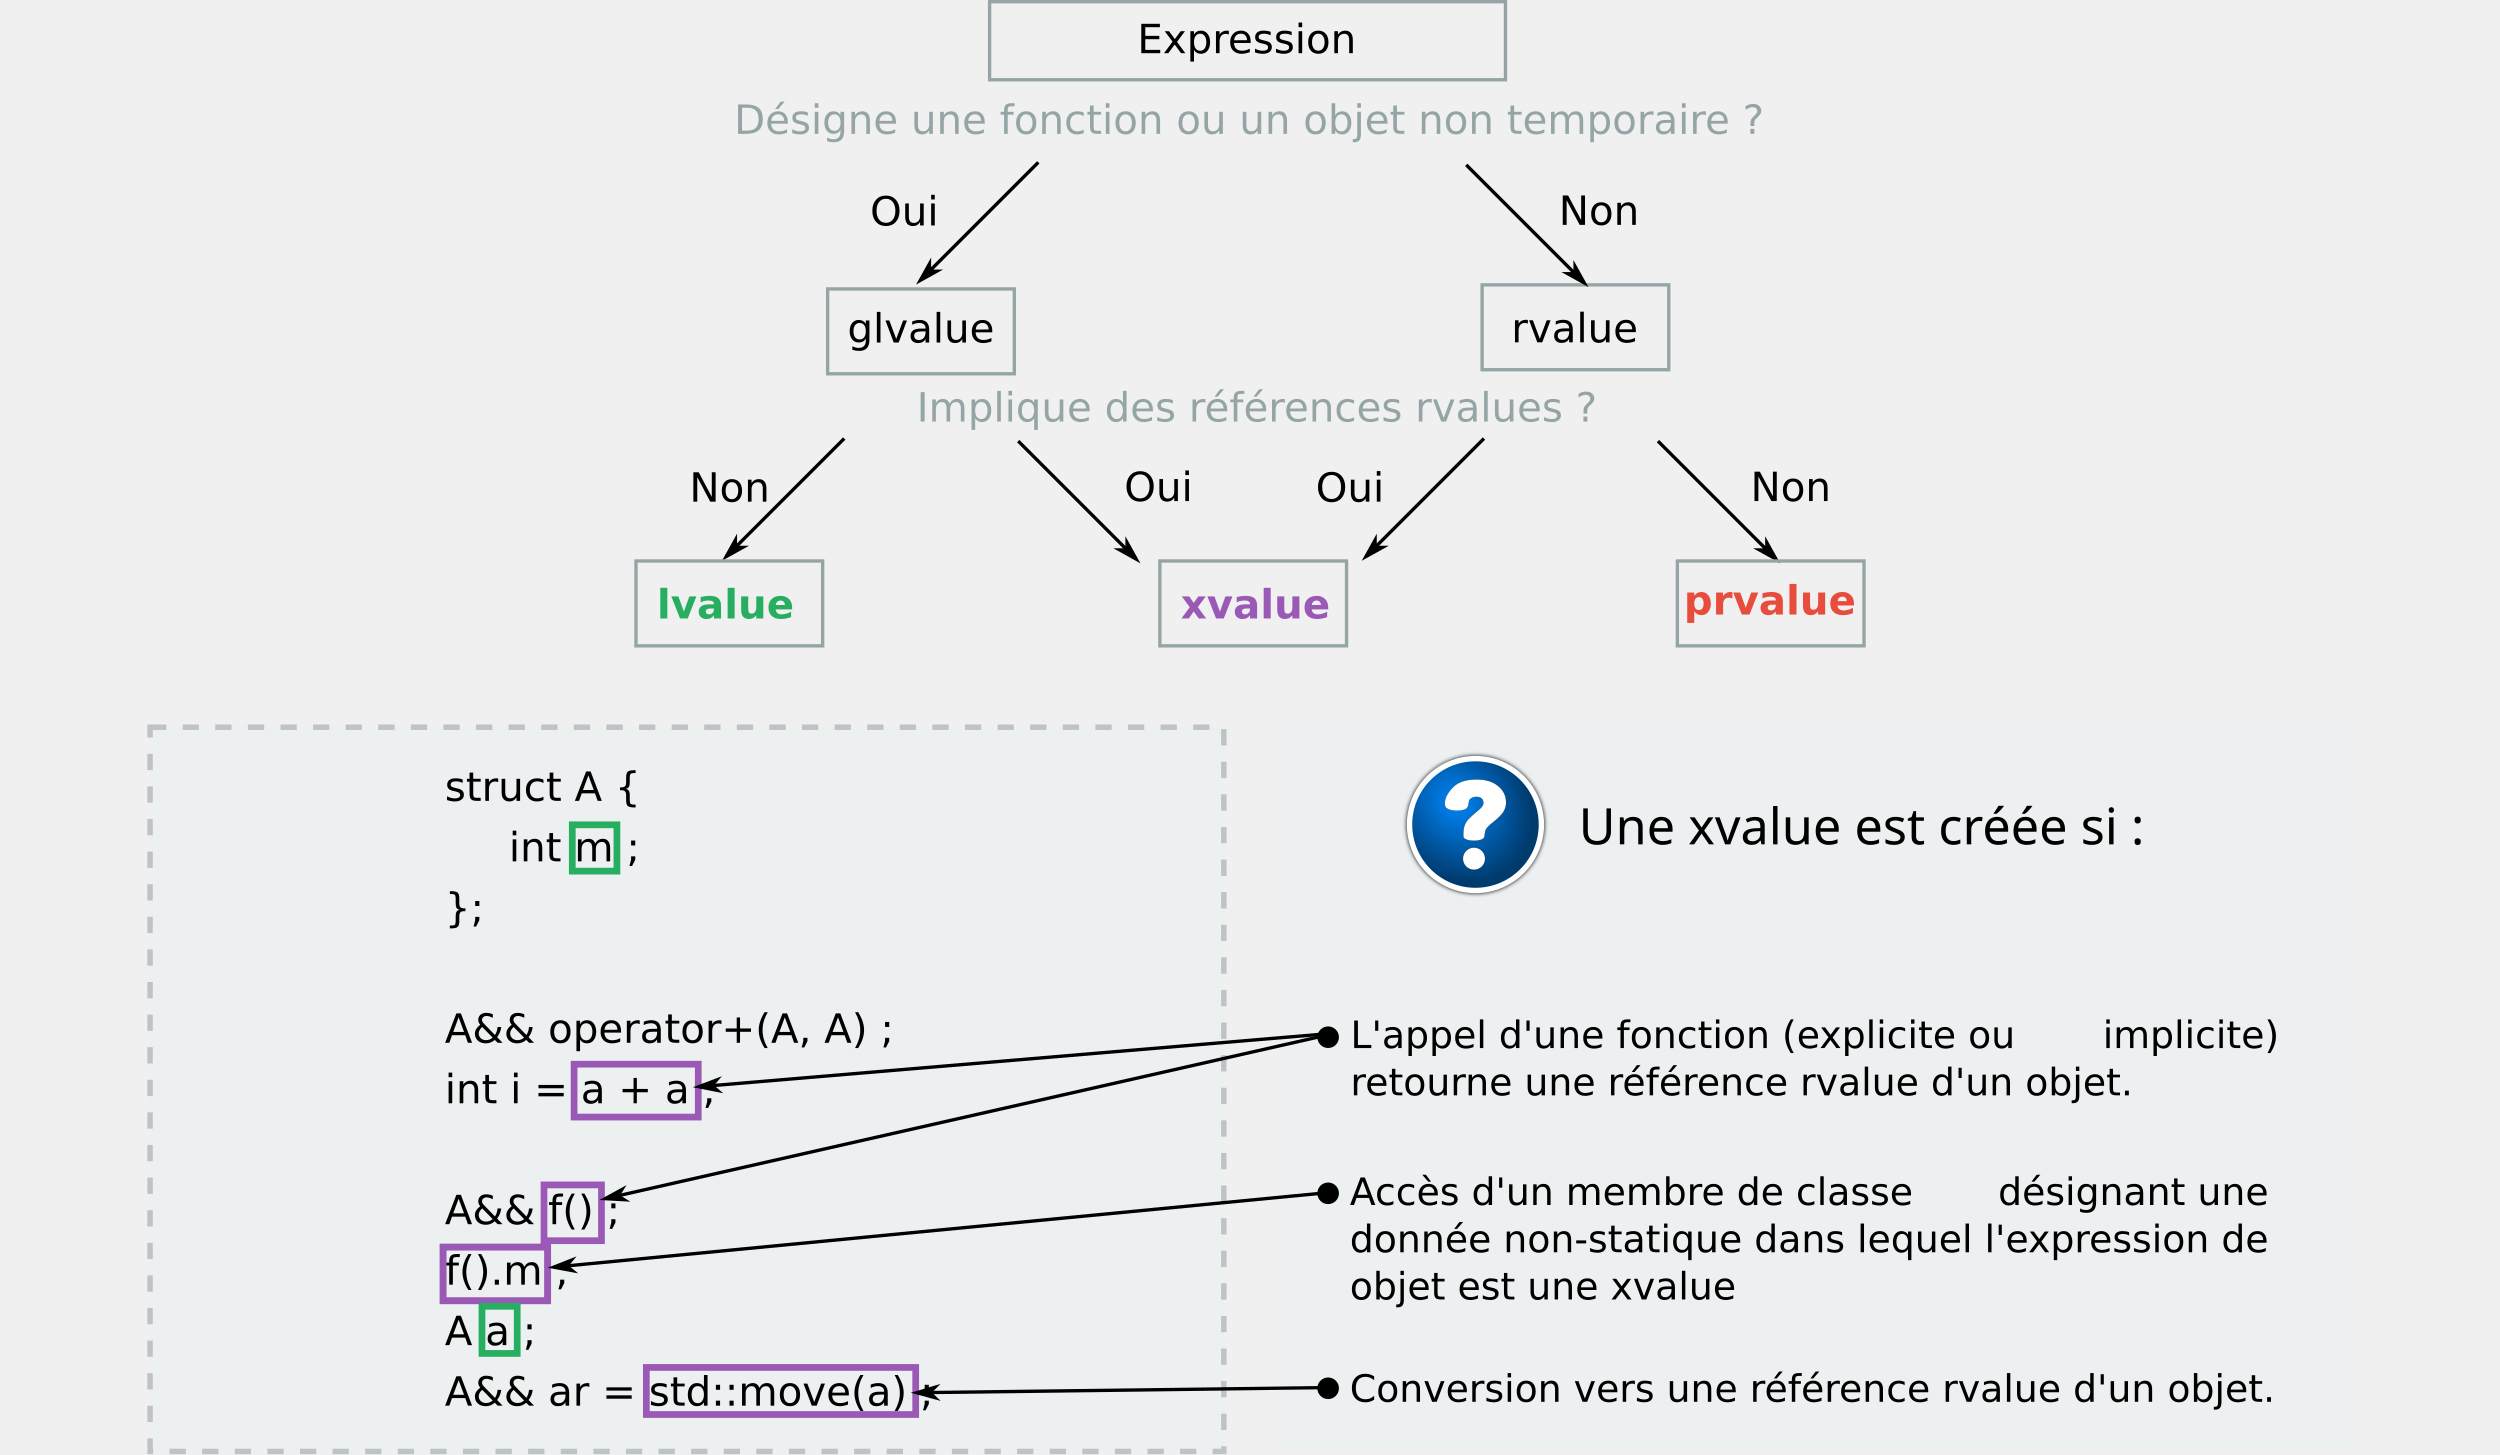
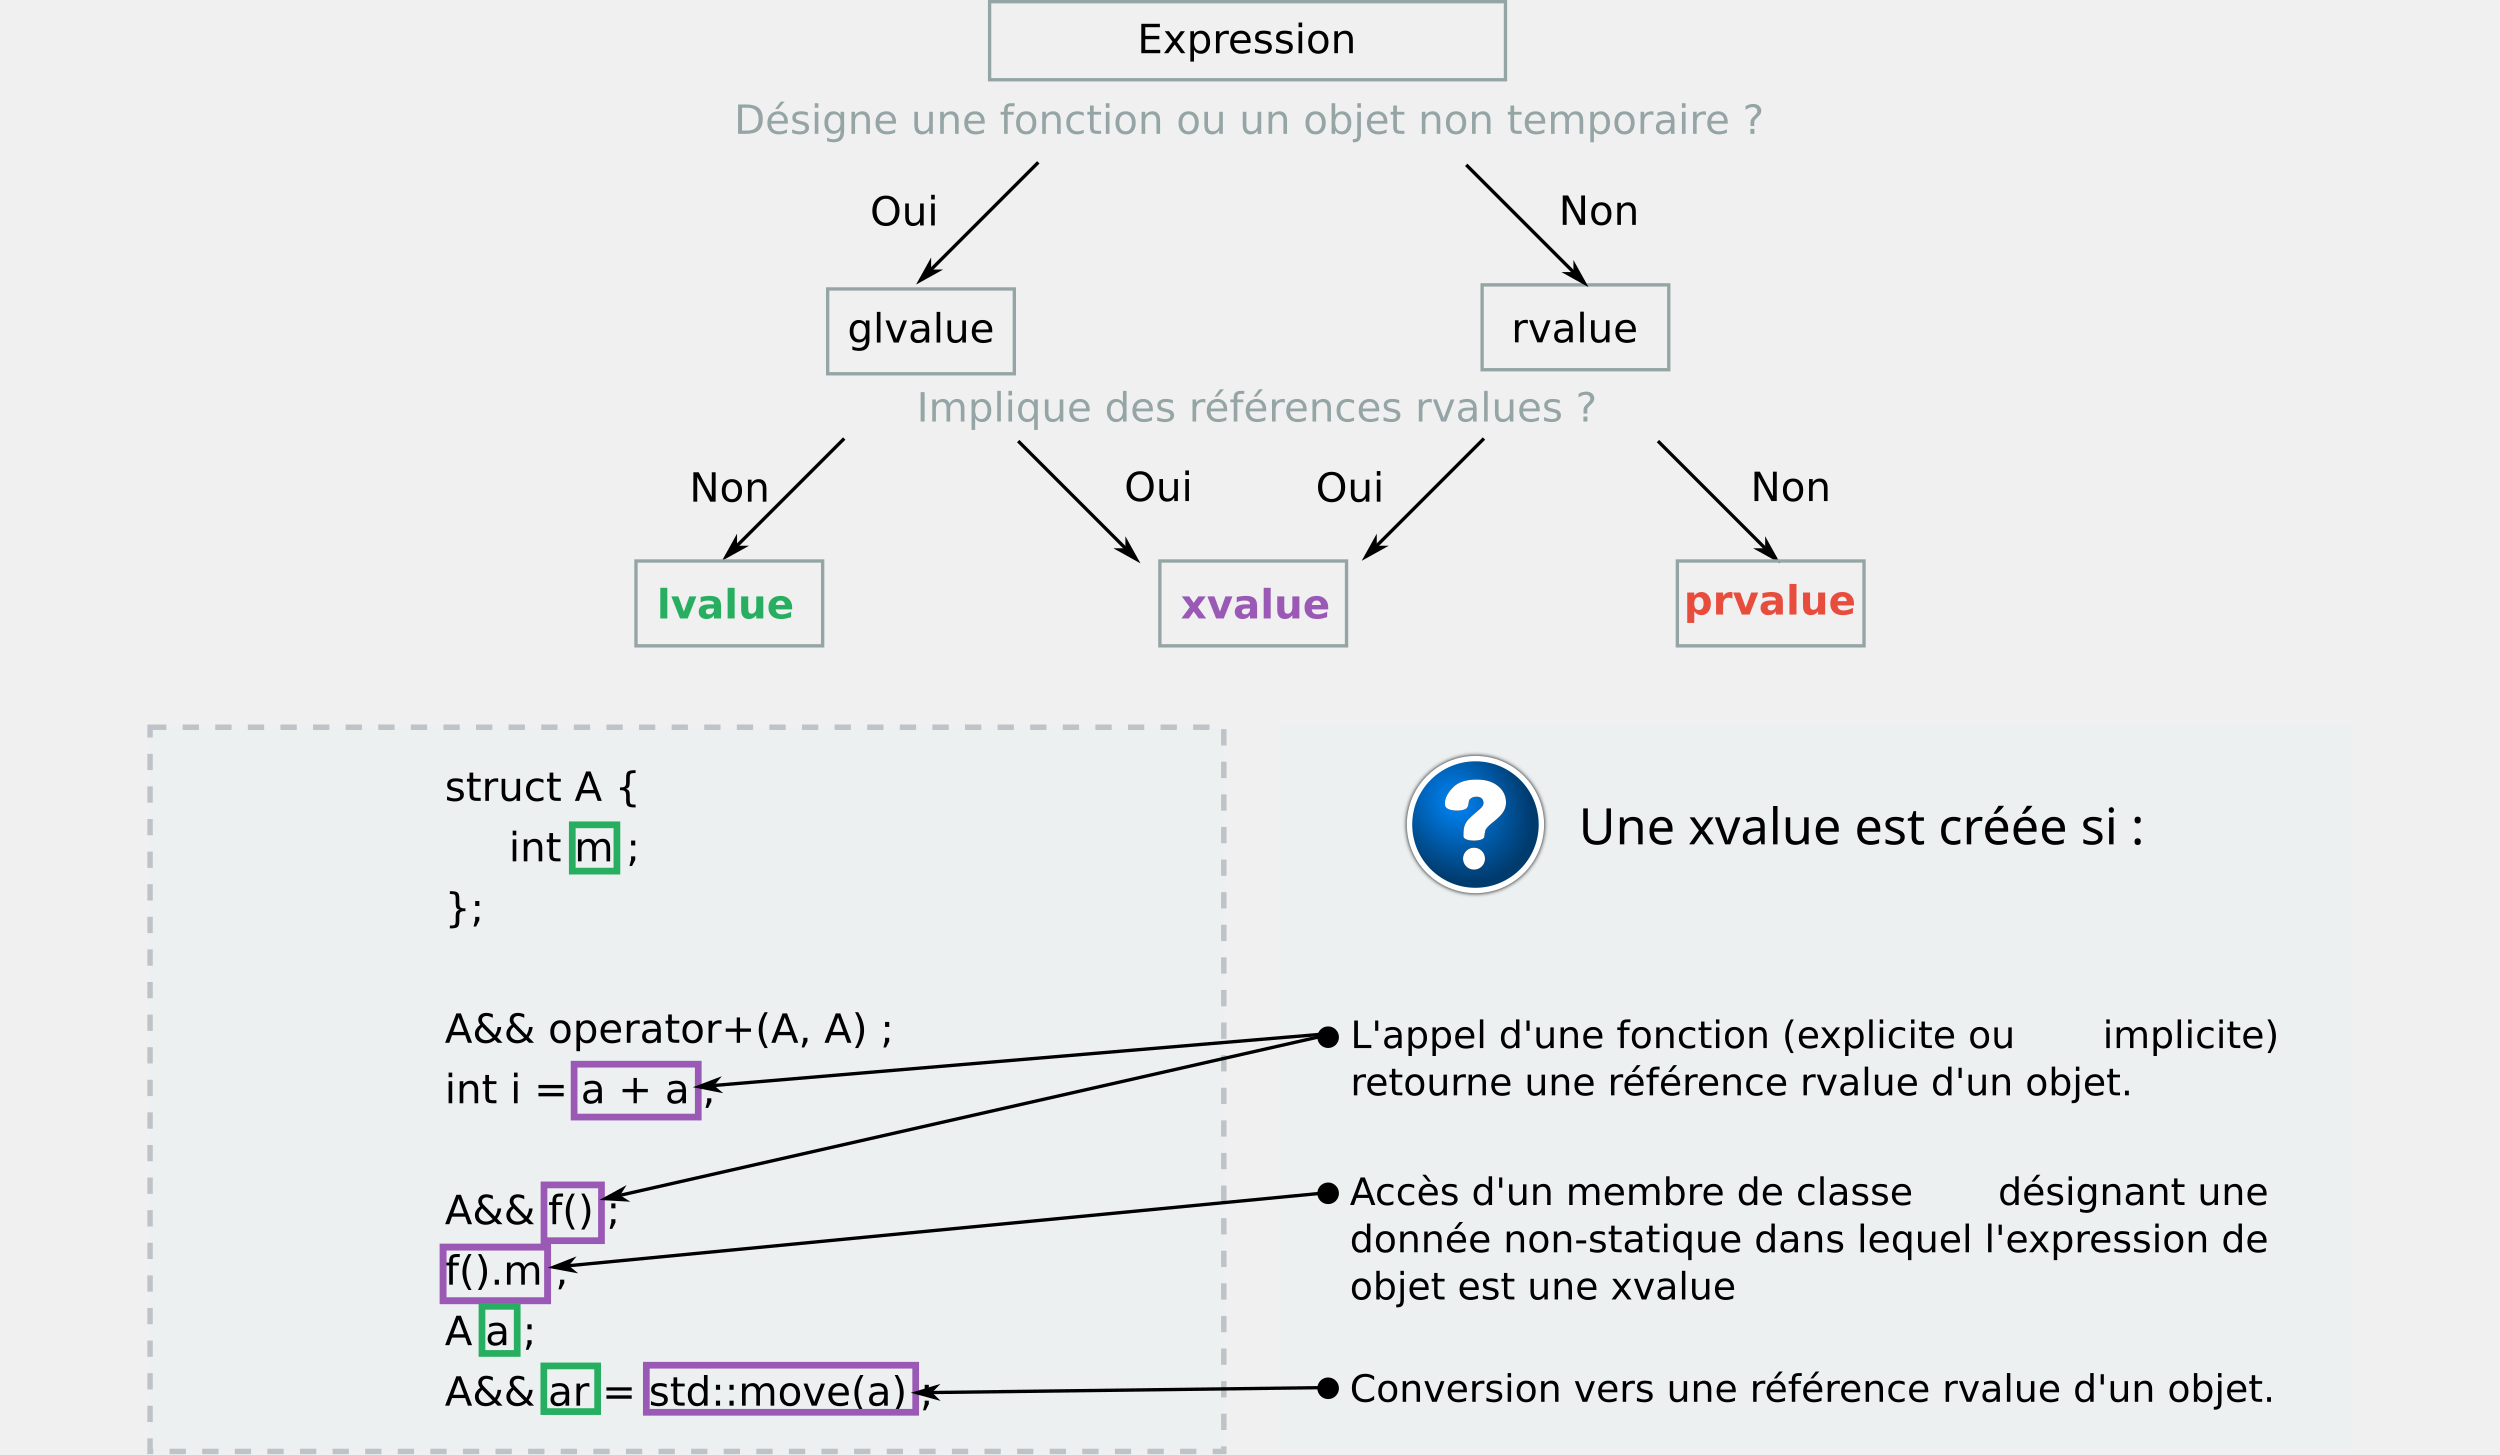
<svg xmlns="http://www.w3.org/2000/svg" width="210mm" height="122.15mm" version="1.1" viewBox="0 0 744.094 432.809" id="svg2">
  <defs id="defs4">
    <filter id="b">
      <feGaussianBlur stdDeviation="3.831" id="feGaussianBlur7" />
    </filter>
    <radialGradient id="a" cx="-789" cy="95.362" r="409" gradientTransform="matrix(0.81781,0.98038,-0.81622,0.68087,-65.915,803.96)" gradientUnits="userSpaceOnUse">
      <stop stop-color="#0085f8" offset="0" id="stop10" />
      <stop stop-color="#003b6e" offset="1" id="stop12" />
    </radialGradient>
    <marker id="Arrow1Mend" overflow="visible" orient="auto">
      <path transform="matrix(-.4 0 0 -.4 -4 0)" d="m0 0 5-5-17.5 5 17.5 5-5-5z" fill-rule="evenodd" stroke="#000" stroke-width="1pt" id="path15" />
    </marker>
  </defs>
  <text id="text21" xml:space="preserve" style="font-size:12px;line-height:125%;font-family:'DejaVu Sans';letter-spacing:0px;word-spacing:0px;fill:#000000" word-spacing="0px" letter-spacing="0px" font-size="12px" y="39.835" x="218.505">
    <tspan style="fill:#95a5a6" id="tspan23" y="39.835" x="218.505">Désigne une fonction ou un objet non temporaire ?</tspan>
  </text>
  <text id="text25" xml:space="preserve" style="font-size:12px;line-height:125%;font-family:'DejaVu Sans';letter-spacing:0px;word-spacing:0px;fill:#000000" word-spacing="0px" letter-spacing="0px" font-size="12px" y="15.835" x="338.52">
    <tspan id="tspan27" y="15.835" x="338.52">Expression</tspan>
  </text>
  <rect style="fill:none;stroke:#95a5a6" id="rect29" height="23.234" width="153.54" y="0.5" x="294.543" />
  <text id="text31" xml:space="preserve" style="font-size:12px;line-height:125%;font-family:'DejaVu Sans';letter-spacing:0px;word-spacing:0px;fill:#000000" word-spacing="0px" letter-spacing="0px" font-size="12px" y="101.934" x="252.244">
    <tspan style="fill:#000000" id="tspan33" y="101.934" x="252.244">glvalue</tspan>
  </text>
  <rect style="fill:none;stroke:#95a5a6" id="rect35" height="25.254" width="55.558" y="85.997" x="246.343" />
  <path style="fill:none;stroke:#000000;stroke-width:1px;marker-end:url(#Arrow1Mend)" id="path37" d="m 309.043,48.31 -35,35" />
  <text id="text39" xml:space="preserve" style="font-size:12px;line-height:125%;font-family:'DejaVu Sans';letter-spacing:0px;word-spacing:0px;fill:#000000" word-spacing="0px" letter-spacing="0px" font-size="12px" y="67.109" x="258.97">
    <tspan id="tspan41" y="67.109" x="258.97">Oui</tspan>
  </text>
  <path style="fill:none;stroke:#000000;stroke-width:1px;marker-end:url(#Arrow1Mend)" id="path43" d="m 303.053,131.28 35,35" />
  <path style="fill:none;stroke:#000000;stroke-width:1px;marker-end:url(#Arrow1Mend)" id="path45" d="m 251.273,130.52 -35,35" />
  <g style="font-size:12px;font-family:'DejaVu Sans';letter-spacing:0px;word-spacing:0px;fill:#000000" id="g47" word-spacing="0px" letter-spacing="0px" font-size="12px" transform="translate(-39.857,6.1522996e-8)">
    <text id="text49" xml:space="preserve" style="line-height:125%" y="149.322" x="245.054">
      <tspan id="tspan51" y="149.322" x="245.054">Non</tspan>
    </text>
    <text id="text53" xml:space="preserve" style="line-height:125%" y="149.138" x="374.475">
      <tspan id="tspan55" y="149.138" x="374.475">Oui</tspan>
    </text>
    <text id="text57" xml:space="preserve" style="line-height:125%" y="125.451" x="312.701">
      <tspan style="fill:#95a5a6" id="tspan59" y="125.451" x="312.701">Implique des références rvalues ?</tspan>
    </text>
  </g>
  <text id="text61" xml:space="preserve" style="font-size:12px;line-height:125%;font-family:'DejaVu Sans';letter-spacing:0px;word-spacing:0px;fill:#e74c3c" word-spacing="0px" letter-spacing="0px" font-size="12px" y="101.887" x="449.818">
    <tspan style="fill:#000000" id="tspan63" y="101.887" x="449.818">rvalue</tspan>
  </text>
  <rect style="fill:none;stroke:#95a5a6" id="rect65" height="25.254" width="55.558" y="84.787" x="441.133" />
  <path style="fill:none;stroke:#000000;stroke-width:1px;marker-end:url(#Arrow1Mend)" id="path67" d="m 436.403,49.063 35,35" />
  <text id="text69" xml:space="preserve" style="font-size:12px;line-height:125%;font-family:'DejaVu Sans';letter-spacing:0px;word-spacing:0px;fill:#000000" word-spacing="0px" letter-spacing="0px" font-size="12px" y="66.925" x="463.962">
    <tspan id="tspan71" y="66.925" x="463.962">Non</tspan>
  </text>
  <path style="fill:none;stroke:#000000;stroke-width:1px;marker-end:url(#Arrow1Mend)" id="path73" d="m 493.473,131.28 35,35" />
  <path style="fill:none;stroke:#000000;stroke-width:1px;marker-end:url(#Arrow1Mend)" id="path75" d="m 441.683,130.52 -35,35" />
  <g style="font-size:12px;font-family:'DejaVu Sans';letter-spacing:0px;word-spacing:0px" id="g77" word-spacing="0px" letter-spacing="0px" font-size="12px" transform="translate(-43.857,6.1523e-8)">
    <text id="text79" xml:space="preserve" style="line-height:125%;fill:#000000" y="149.322" x="435.467">
      <tspan id="tspan81" y="149.322" x="435.467">Oui</tspan>
    </text>
    <text id="text83" xml:space="preserve" style="line-height:125%;fill:#000000" y="149.138" x="564.889">
      <tspan id="tspan85" y="149.138" x="564.889">Non</tspan>
    </text>
    <text id="text87" xml:space="preserve" style="line-height:125%;fill:#27ae60" y="184.074" x="239.373">
      <tspan style="font-weight:bold;fill:#27ae60" id="tspan89" font-weight="bold" y="184.074" x="239.373">lvalue</tspan>
    </text>
  </g>
  <rect style="fill:none;stroke:#95a5a6" id="rect91" height="25.254" width="55.558" y="166.97" x="189.293" />
  <text id="text93" xml:space="preserve" style="font-size:12px;line-height:125%;font-family:'DejaVu Sans';letter-spacing:0px;word-spacing:0px;fill:#9b59b6" word-spacing="0px" letter-spacing="0px" font-size="12px" y="184.074" x="351.441">
    <tspan style="font-weight:bold;fill:#9b59b6" id="tspan95" font-weight="bold" y="184.074" x="351.441">xvalue</tspan>
  </text>
  <rect style="fill:none;stroke:#95a5a6" id="rect97" height="25.254" width="55.558" y="166.97" x="345.223" />
  <text id="text99" xml:space="preserve" style="font-size:12px;line-height:125%;font-family:'DejaVu Sans';letter-spacing:0px;word-spacing:0px;fill:#e74c3c" word-spacing="0px" letter-spacing="0px" font-size="12px" y="182.911" x="501.165">
    <tspan style="font-weight:bold;fill:#e74c3c" id="tspan101" font-weight="bold" y="182.911" x="501.165">prvalue</tspan>
  </text>
  <rect style="fill:none;stroke:#95a5a6" id="rect103" height="25.254" width="55.558" y="166.97" x="499.243" />
  <rect style="fill:#ecf0f1" id="rect105" height="215.55" width="319.59" y="215.65" x="380.643" />
  <g id="g107" transform="translate(-43.857,6.1523e-8)">
    <circle id="circle109" r="3.214" cy="308.71" cx="439.16" />
    <circle id="circle111" r="3.214" cy="355.17" cx="439.16" />
    <circle id="circle113" r="3.214" cy="413.2" cx="439.16" />
  </g>
  <flowRoot id="flowRoot115" xml:space="preserve" style="font-size:12px;line-height:125%;font-family:'DejaVu Sans';letter-spacing:0px;word-spacing:0px;fill:#000000" word-spacing="0px" letter-spacing="0px" font-size="12px" transform="translate(210.583,-732.5)">
    <flowRegion id="flowRegion117">
      <rect id="rect119" height="17.857" width="347.86" y="970" x="255" />
    </flowRegion>
    <flowPara style="font-size:16px;text-align:justify" id="flowPara121" text-align="justify" font-size="16px">Une xvalues est créée si:</flowPara>
  </flowRoot>
  <g id="g123" transform="matrix(0.15994,0,0,0.15994,545.833,209.05)">
    <path style="filter:url(#b)" id="path125" d="m -667,99.66 c -70.44,0 -127.7,57.27 -127.7,127.71 0,70.43 57.26,127.69 127.7,127.69 70.44,0 127.7,-57.26 127.7,-127.69 0,-70.44 -57.26,-127.71 -127.7,-127.71 z" />
    <circle style="fill:url(#a);stroke:#ffffff;stroke-width:33.333;stroke-linecap:round;stroke-linejoin:round" id="circle127" r="409" cy="227.36" cx="-667" transform="matrix(0.3,0,0,0.3,-466.9,159.15)" />
    <path id="path129" d="m -689.39,249.32 0,-3.89 c 0,-6.63 0.75,-12.02 2.25,-16.15 1.51,-4.14 3.74,-7.91 6.72,-11.33 2.97,-3.42 9.65,-9.44 20.04,-18.05 5.54,-4.51 8.31,-8.65 8.31,-12.41 0,-3.76 -1.11,-6.68 -3.33,-8.76 -2.22,-2.09 -5.59,-3.13 -10.1,-3.13 -4.86,0 -8.87,1.61 -12.05,4.82 -3.18,3.21 -1.1,12.38 -6.1,16.82 -7.36,6.53 -37.75,6.02 -39.79,-4.93 -2.55,-13.74 6.69,-26.4 15.95,-35.32 9.26,-8.92 23.46,-13.38 42.6,-13.38 14.91,0 26.94,3.11 36.1,9.33 12.44,8.41 18.66,19.62 18.66,33.63 0,5.81 -1.61,11.42 -4.82,16.82 -3.21,5.4 -9.78,11.99 -19.69,19.79 -6.9,5.47 -11.26,9.86 -13.07,13.17 -1.81,3.32 -2.72,12.97 -2.72,12.97 0,10.81 -38.96,10.61 -38.96,0 z" />
    <circle style="stroke:#000000;stroke-width:39.804;stroke-linecap:round;stroke-linejoin:round" id="circle131" r="61.518" cy="463.34" cx="-638.52" transform="matrix(0.25123,0,0,0.25123,-509.28,174.45)" />
    <path style="fill:#ffffff" id="path133" d="m -689.39,249.32 0,-3.89 c 0,-6.63 0.75,-12.02 2.25,-16.15 1.51,-4.14 3.74,-7.91 6.72,-11.33 2.97,-3.42 9.65,-9.44 20.04,-18.05 5.54,-4.51 8.31,-8.65 8.31,-12.41 0,-3.76 -1.11,-6.68 -3.33,-8.76 -2.22,-2.09 -5.59,-3.13 -10.1,-3.13 -4.86,0 -8.87,1.61 -12.05,4.82 -3.18,3.21 -1.1,12.38 -6.1,16.82 -7.36,6.53 -37.75,6.02 -39.79,-4.93 -2.55,-13.74 6.69,-26.4 15.95,-35.32 9.26,-8.92 23.46,-13.38 42.6,-13.38 14.91,0 26.94,3.11 36.1,9.33 12.44,8.41 18.66,19.62 18.66,33.63 0,5.81 -1.61,11.42 -4.82,16.82 -3.21,5.4 -9.78,11.99 -19.69,19.79 -6.9,5.47 -11.26,9.86 -13.07,13.17 -1.81,3.32 -2.72,12.97 -2.72,12.97 0,10.81 -38.96,10.61 -38.96,0 z" />
    <circle style="fill:#ffffff;stroke:#ffffff;stroke-width:39.804;stroke-linecap:round;stroke-linejoin:round" id="circle135" r="61.518" cy="463.34" cx="-638.52" transform="matrix(0.25123,0,0,0.25123,-509.28,174.45)" />
  </g>
  <rect style="fill:#ecf0f1;stroke:#bdc3c7;stroke-width:1.617;stroke-dasharray:4.851, 4.851" id="rect137" height="215.55" width="319.59" y="216.45" x="44.666" />
  <text id="text139" xml:space="preserve" style="font-size:12px;line-height:150%;font-family:'DejaVu Sans';letter-spacing:0px;word-spacing:0px;fill:#000000" word-spacing="0px" letter-spacing="0px" font-size="12px" y="238.364" x="132.395">
    <tspan id="tspan141" style="line-height:150%" y="238.364" x="132.395">struct A {</tspan>
    <tspan id="tspan143" style="line-height:150%" y="256.364" x="132.395">     int m ;</tspan>
    <tspan id="tspan145" style="line-height:150%" y="274.364" x="132.395">};</tspan>
    <tspan id="tspan147" style="line-height:150%" y="292.364" x="132.395" />
    <tspan id="tspan149" style="line-height:150%" y="310.364" x="132.395">A&amp;&amp; operator+(A, A) ;</tspan>
    <tspan id="tspan151" style="line-height:150%" y="328.364" x="132.395">int i = a + a ;</tspan>
    <tspan id="tspan153" style="line-height:150%" y="346.364" x="132.395" />
    <tspan id="tspan155" style="line-height:150%" y="364.364" x="132.395">A&amp;&amp; f() ;</tspan>
    <tspan id="tspan157" style="line-height:150%" y="382.364" x="132.395">f().m ;</tspan>
    <tspan id="tspan159" style="line-height:150%" y="400.364" x="132.395">A a ;</tspan>
    <tspan id="tspan161" style="line-height:150%" y="418.364" x="132.395">A&amp;&amp; ar = std::move(a) ;</tspan>
  </text>
  <rect style="fill:none;stroke:#9b59b6;stroke-width:2" id="rect167" height="16.602" width="17.107" y="352.67" x="161.913" />
-   <rect style="fill:none;stroke:#9b59b6;stroke-width:2" id="rect169" height="14.008" width="80.173" y="407" x="192.373" />
+   <rect style="fill:none;stroke:#9b59b6;stroke-width:2" id="rect169" height="14.008" width="80.173" y="406.339" x="192.373" />
  <rect style="fill:none;stroke:#9b59b6;stroke-width:2.062" id="rect171" height="15.96" width="31.113" y="371.18" x="131.873" />
  <rect style="fill:none;stroke:#9b59b6;stroke-width:2" id="rect173" height="15.74" width="36.953" y="316.74" x="170.873" />
  <rect style="fill:none;stroke:#27ae60;stroke-width:2" id="rect179" height="14.022" width="10.487" y="388.81" x="143.453" />
  <rect style="fill:none;stroke:#27ae60;stroke-width:2" id="rect181" height="13.79" width="13.285" y="245.49" x="170.333" />
  <g style="stroke-width:1px" id="g183" transform="translate(-43.857,6.1523e-8)">
    <text id="text185" xml:space="preserve" style="font-size:15px;line-height:125%;font-family:sans-serif;letter-spacing:0px;word-spacing:0px;fill:#000000" word-spacing="0px" letter-spacing="0px" font-size="15px" y="251.308" x="513.746">
      <tspan id="tspan187" y="251.308" x="513.746">Une xvalue est créée si :</tspan>
    </text>
    <text id="text189" xml:space="preserve" style="font-size:11.25px;line-height:125%;font-family:'DejaVu Sans';letter-spacing:0px;word-spacing:0px;fill:#000000" word-spacing="0px" letter-spacing="0px" font-size="11.25px" y="311.95" x="445.803">
      <tspan id="tspan191" y="326.012" x="669.716">
        <tspan style="text-align:justify" id="tspan193" text-align="justify" dx="0 0 0 0 0 0 0 0 4.485 0 0 0 0 0 4.485 0 0 0 0 0 0 0 0 4.485 0 0 0 0 0 0 0 0 0 0 4.485" y="311.95" x="445.803">L'appel d'une fonction (explicite ou </tspan>
        <tspan id="tspan195" dx="0" y="311.95" x="669.716">implicite) </tspan>
      </tspan>
      <tspan id="tspan197" y="0" x="445.803">
        <tspan style="font-size:11.25px" id="tspan199" font-size="11.25px" y="326.012" x="445.803">retourne une référence rvalue d'un objet.</tspan>
      </tspan>
    </text>
    <path style="fill:none;stroke:#000000;marker-end:url(#Arrow1Mend)" id="path201" d="M 438.46,307.72 252.03,323.434" />
    <path style="fill:none;stroke:#000000;marker-end:url(#Arrow1Mend)" id="path203" d="M 438.46,308.15 224.17,356.722" />
    <text id="text205" xml:space="preserve" style="font-size:11.25px;line-height:125%;font-family:'DejaVu Sans';letter-spacing:0px;word-spacing:0px;fill:#000000" word-spacing="0px" letter-spacing="0px" font-size="11.25px" y="358.649" x="445.603">
      <tspan id="tspan207" y="372.712" x="638.563">
        <tspan style="text-align:justify" id="tspan209" text-align="justify" dx="0 0 0 0 0 0 4.323 0 0 0 0 4.323 0 0 0 0 0 0 4.323 0 0 4.323" y="358.649" x="445.603">Accès d'un membre de classe </tspan>
        <tspan id="tspan211" dx="0 0 0 0 0 0 0 0 0 0 4.323" y="358.649" x="638.563">désignant une </tspan>
      </tspan>
      <tspan id="tspan213" y="386.774" x="445.603">
        <tspan style="font-size:11.25px" id="tspan215" font-size="11.25px" dx="0 0 0 0 0 0 0 0.851 0 0 0 0 0 0 0 0 0 0 0 0 0.851 0 0 0 0 0.851 0 0 0 0 0 0 0.851 0 0 0 0 0 0 0 0 0 0 0 0 0.851" y="372.712" x="445.603">donnée non-statique dans lequel l'expression de </tspan>
      </tspan>
      <tspan id="tspan217" y="0" x="445.603">
        <tspan style="font-size:11.25px" id="tspan219" font-size="11.25px" y="386.774" x="445.603">objet est une xvalue</tspan>
      </tspan>
    </text>
    <text id="text221" xml:space="preserve" style="font-size:11.25px;line-height:125%;font-family:'DejaVu Sans';text-align:justify;letter-spacing:0px;word-spacing:0px;fill:#000000" word-spacing="0px" text-align="justify" letter-spacing="0px" font-size="11.25px" y="417.222" x="445.603">
      <tspan id="tspan223" y="417.222" x="445.603">
        <tspan id="tspan225" y="417.222" x="445.603">Conversion vers une référence rvalue d'un objet.</tspan>
      </tspan>
    </text>
    <path style="fill:none;stroke:#000000;marker-end:url(#Arrow1Mend)" id="path227" d="M 439.64,354.91 208.82,377.133" />
    <path style="fill:none;stroke:#000000;marker-end:url(#Arrow1Mend)" id="path229" d="M 438.12,413 316.9,414.515" />
  </g>
+   <rect style="fill:none;stroke:#27ae60;stroke-width:2;stroke-miterlimit:4;stroke-dasharray:none" id="rect179-3" height="13.589" width="16.014" y="406.548" x="161.864" />
</svg>
